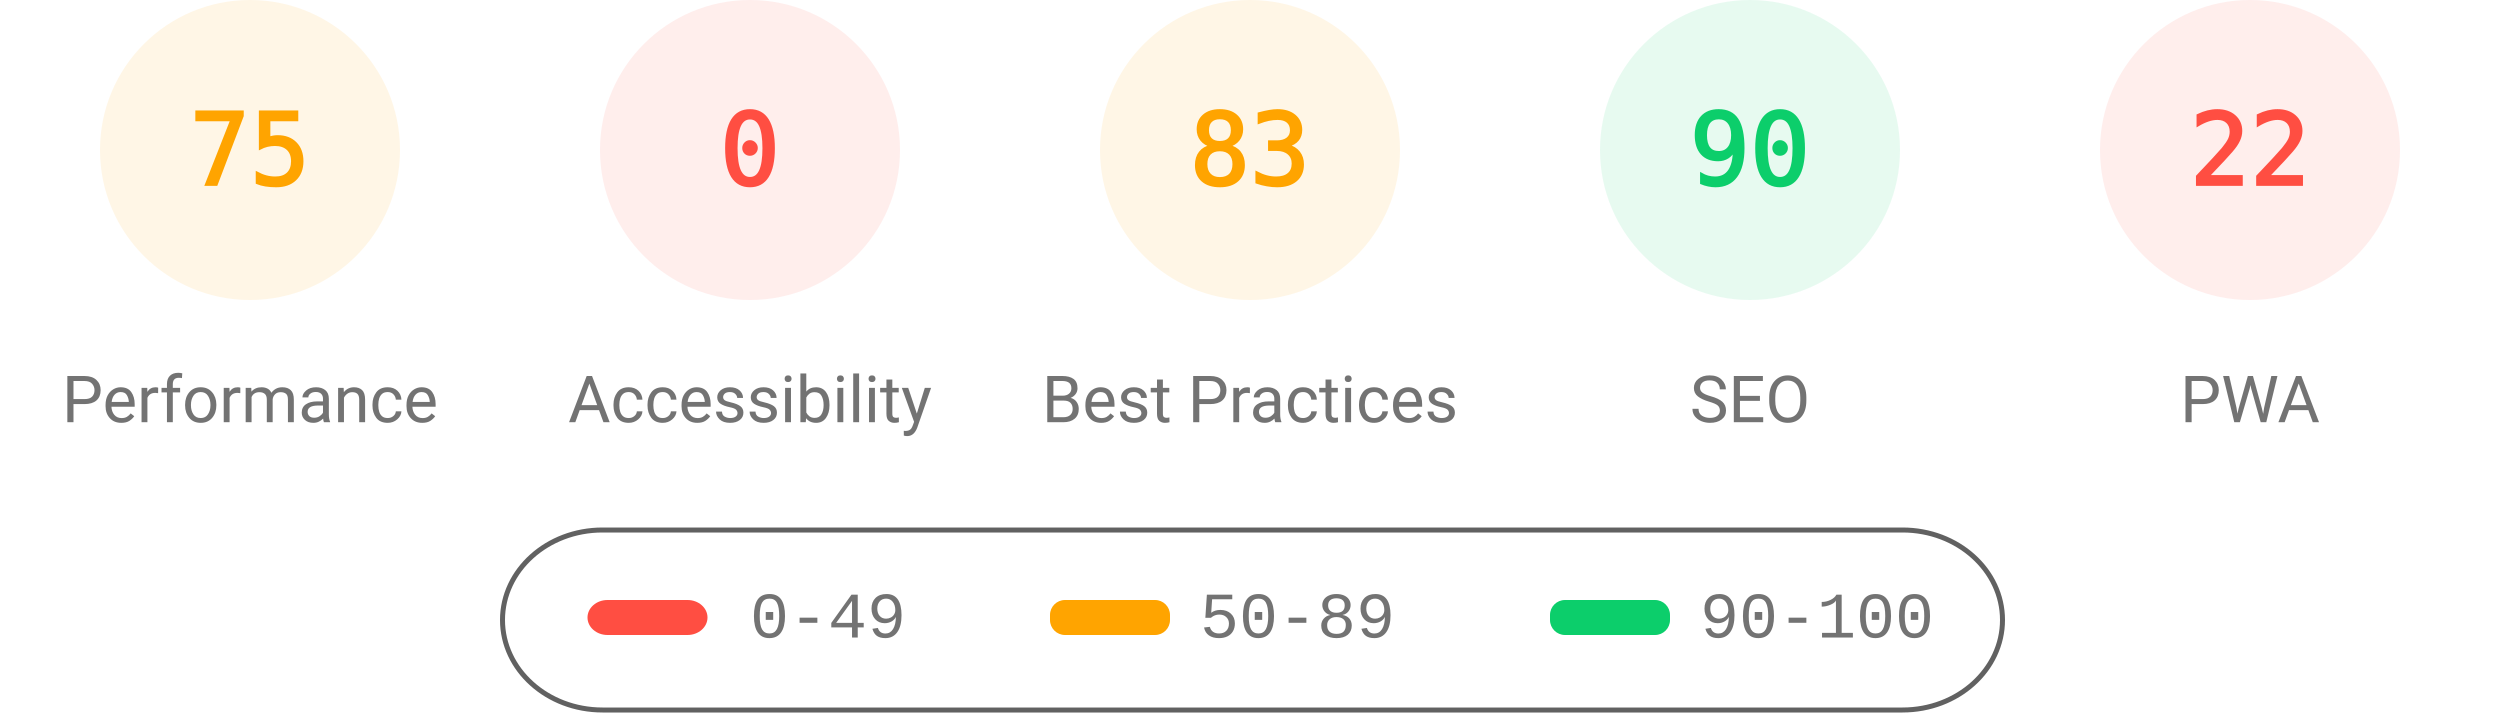
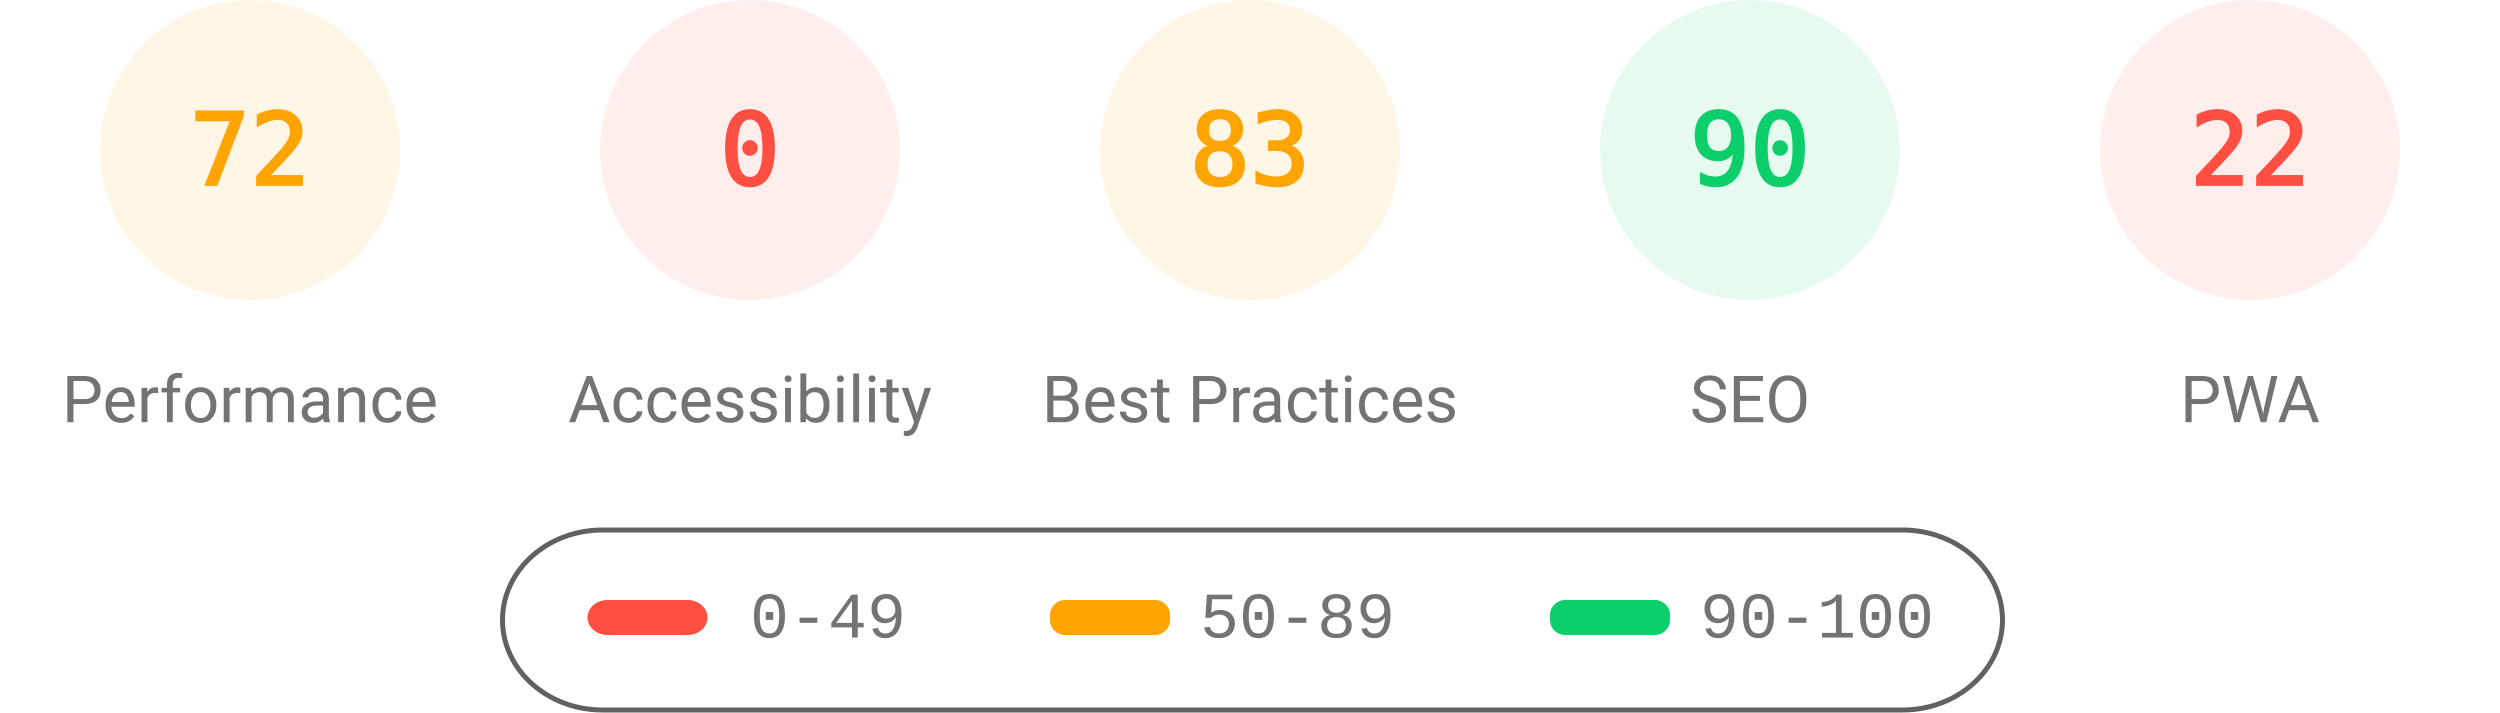
<svg xmlns="http://www.w3.org/2000/svg" fill="none" width="1000" height="285">
  <style>.gauge-base{opacity:.1}.gauge-arc{fill:none;animation-delay:250ms;stroke-linecap:round;transform:rotate(-90deg);transform-origin:100px 60px;animation:load-gauge 1s ease forwards}.guage-text{font-size:40px;font-family:monospace;text-align:center}.guage-red{color:#ff4e42;fill:#ff4e42;stroke:#ff4e42}.guage-orange{color:#ffa400;fill:#ffa400;stroke:#ffa400}.guage-green{color:#0cce6b;fill:#0cce6b;stroke:#0cce6b}.guage-undefined{color:#5c5c5c;fill:#5c5c5c;stroke:#5c5c5c}.guage-title{color:#737373;fill:#737373;stroke:none;font-size:26px;line-height:26px;font-family:Roboto,Halvetica,Arial,sans-serif}@keyframes load-gauge{from{stroke-dasharray:0 352.858}}</style>
  <svg class="guage-div guage-perf guage-orange" viewBox="0 0 200 200" width="200" height="200">
    <circle class="gauge-base" r="56" cx="100" cy="60" stroke-width="8" />
-     <circle class="gauge-arc guage-arc-1" r="56" cx="100" cy="60" stroke-width="8" style="stroke-dasharray:263.893,351.858" />
-     <text class="guage-text" x="100" y="60" alignment-baseline="central" dominant-baseline="central" text-anchor="middle">75</text>
+     <circle class="gauge-arc guage-arc-1" r="56" cx="100" cy="60" stroke-width="8" style="stroke-dasharray:253.338,351.858" />
+     <text class="guage-text" x="100" y="60" alignment-baseline="central" dominant-baseline="central" text-anchor="middle">72</text>
    <text class="guage-title" x="100" y="160" alignment-baseline="central" dominant-baseline="central" text-anchor="middle">Performance</text>
  </svg>
  <svg class="guage-div guage-acc guage-red" viewBox="0 0 200 200" width="200" height="200" x="200">
    <circle class="gauge-base" r="56" cx="100" cy="60" stroke-width="8" />
    <circle class="gauge-arc guage-arc-2" r="56" cx="100" cy="60" stroke-width="8" style="stroke-dasharray:0,351.858" />
    <text class="guage-text" x="100" y="60" alignment-baseline="central" dominant-baseline="central" text-anchor="middle">0</text>
    <text class="guage-title" x="100" y="160" alignment-baseline="central" dominant-baseline="central" text-anchor="middle">Accessibility</text>
  </svg>
  <svg class="guage-div guage-best guage-orange" viewBox="0 0 200 200" width="200" height="200" x="400">
    <circle class="gauge-base" r="56" cx="100" cy="60" stroke-width="8" />
    <circle class="gauge-arc guage-arc-3" r="56" cx="100" cy="60" stroke-width="8" style="stroke-dasharray:292.042,351.858" />
    <text class="guage-text" x="100" y="60" alignment-baseline="central" dominant-baseline="central" text-anchor="middle">83</text>
    <text class="guage-title" x="100" y="160" alignment-baseline="central" dominant-baseline="central" text-anchor="middle">Best Practices</text>
  </svg>
  <svg class="guage-div guage-seo guage-green" viewBox="0 0 200 200" width="200" height="200" x="600">
    <circle class="gauge-base" r="56" cx="100" cy="60" stroke-width="8" />
    <circle class="gauge-arc guage-arc-4" r="56" cx="100" cy="60" stroke-width="8" style="stroke-dasharray:316.672,351.858" />
    <text class="guage-text" x="100" y="60" alignment-baseline="central" dominant-baseline="central" text-anchor="middle">90</text>
    <text class="guage-title" x="100" y="160" alignment-baseline="central" dominant-baseline="central" text-anchor="middle">SEO</text>
  </svg>
  <svg class="guage-div guage-pwa guage-red" viewBox="0 0 200 200" width="200" height="200" x="800">
    <circle class="gauge-base" r="56" cx="100" cy="60" stroke-width="8" />
    <circle class="gauge-arc guage-arc-4" r="56" cx="100" cy="60" stroke-width="8" style="stroke-dasharray:77.409,351.858" />
    <text class="guage-text" x="100" y="60" alignment-baseline="central" dominant-baseline="central" text-anchor="middle">22</text>
    <text class="guage-title" x="100" y="160" alignment-baseline="central" dominant-baseline="central" text-anchor="middle">PWA</text>
  </svg>
  <svg width="604" height="76" x="200" y="210">
    <path fill="none" id="canvas_background" d="M-1-1h604v80H-1z" />
    <rect fill-opacity="0" stroke="#616161" stroke-width="2" rx="40" id="svg_2" height="72" width="600" y="2" x="1" fill="#000" />
    <rect stroke="#000" rx="8" id="svg_3" height="14" width="48" y="30" x="35" stroke-opacity="null" stroke-width="0" fill="#ff4e42" />
    <rect stroke="#000" rx="6" id="svg_4" height="14" width="48" y="30" x="220" stroke-opacity="null" stroke-width="0" fill="#ffa400" />
    <rect stroke="#000" rx="6" id="svg_5" height="14" width="48" y="30" x="420" stroke-opacity="null" stroke-width="0" fill="#0cce6b" />
    <text xml:space="preserve" text-anchor="start" font-family="'Courier New', Courier, monospace" font-size="26" id="svg_6" y="45" x="100" stroke-opacity="null" stroke-width="0" stroke="#000" fill="#737373">0-49</text>
    <text xml:space="preserve" text-anchor="start" font-family="'Courier New', Courier, monospace" font-size="26" id="svg_7" y="45" x="280" stroke-opacity="null" stroke-width="0" stroke="#000" fill="#737373">50-89</text>
    <text xml:space="preserve" text-anchor="start" font-family="'Courier New', Courier, monospace" font-size="26" id="svg_8" y="45" x="480" stroke-opacity="null" stroke-width="0" stroke="#000" fill="#737373">90-100</text>
  </svg>
</svg>
